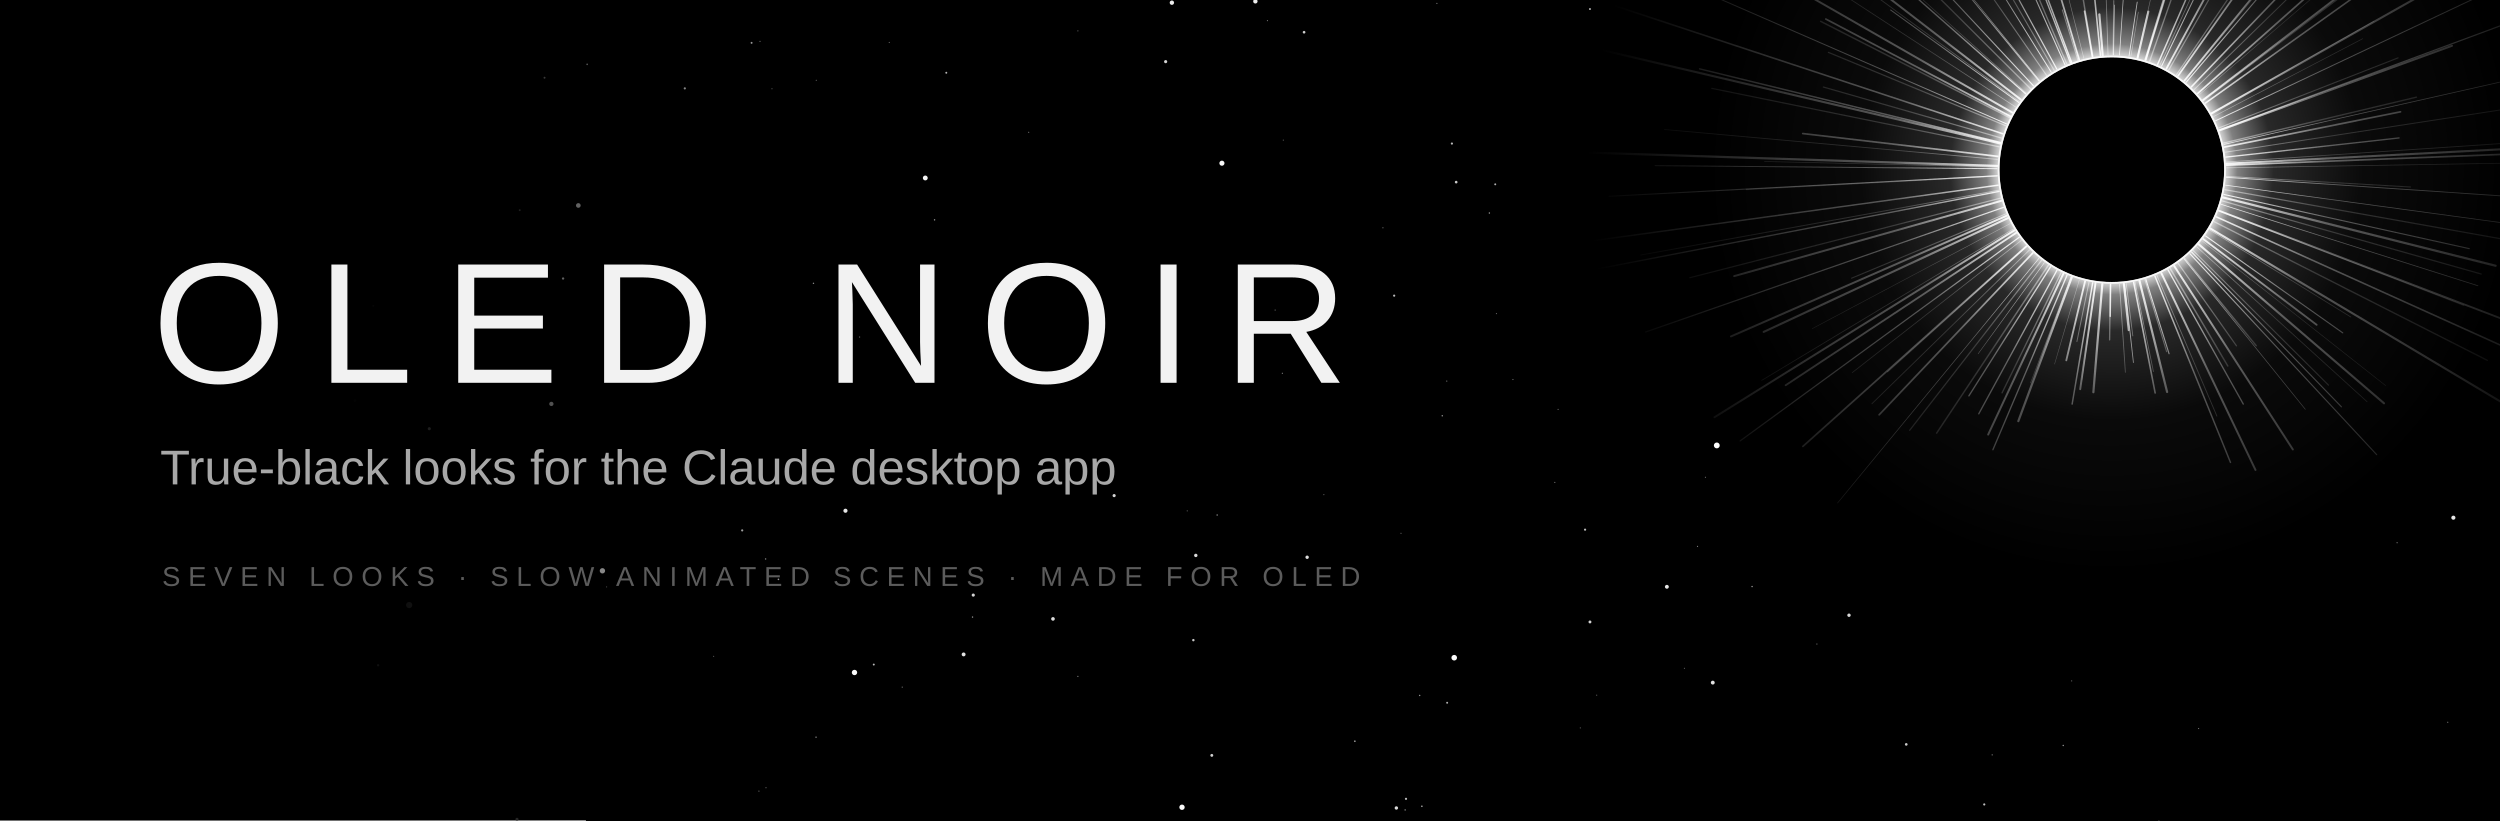
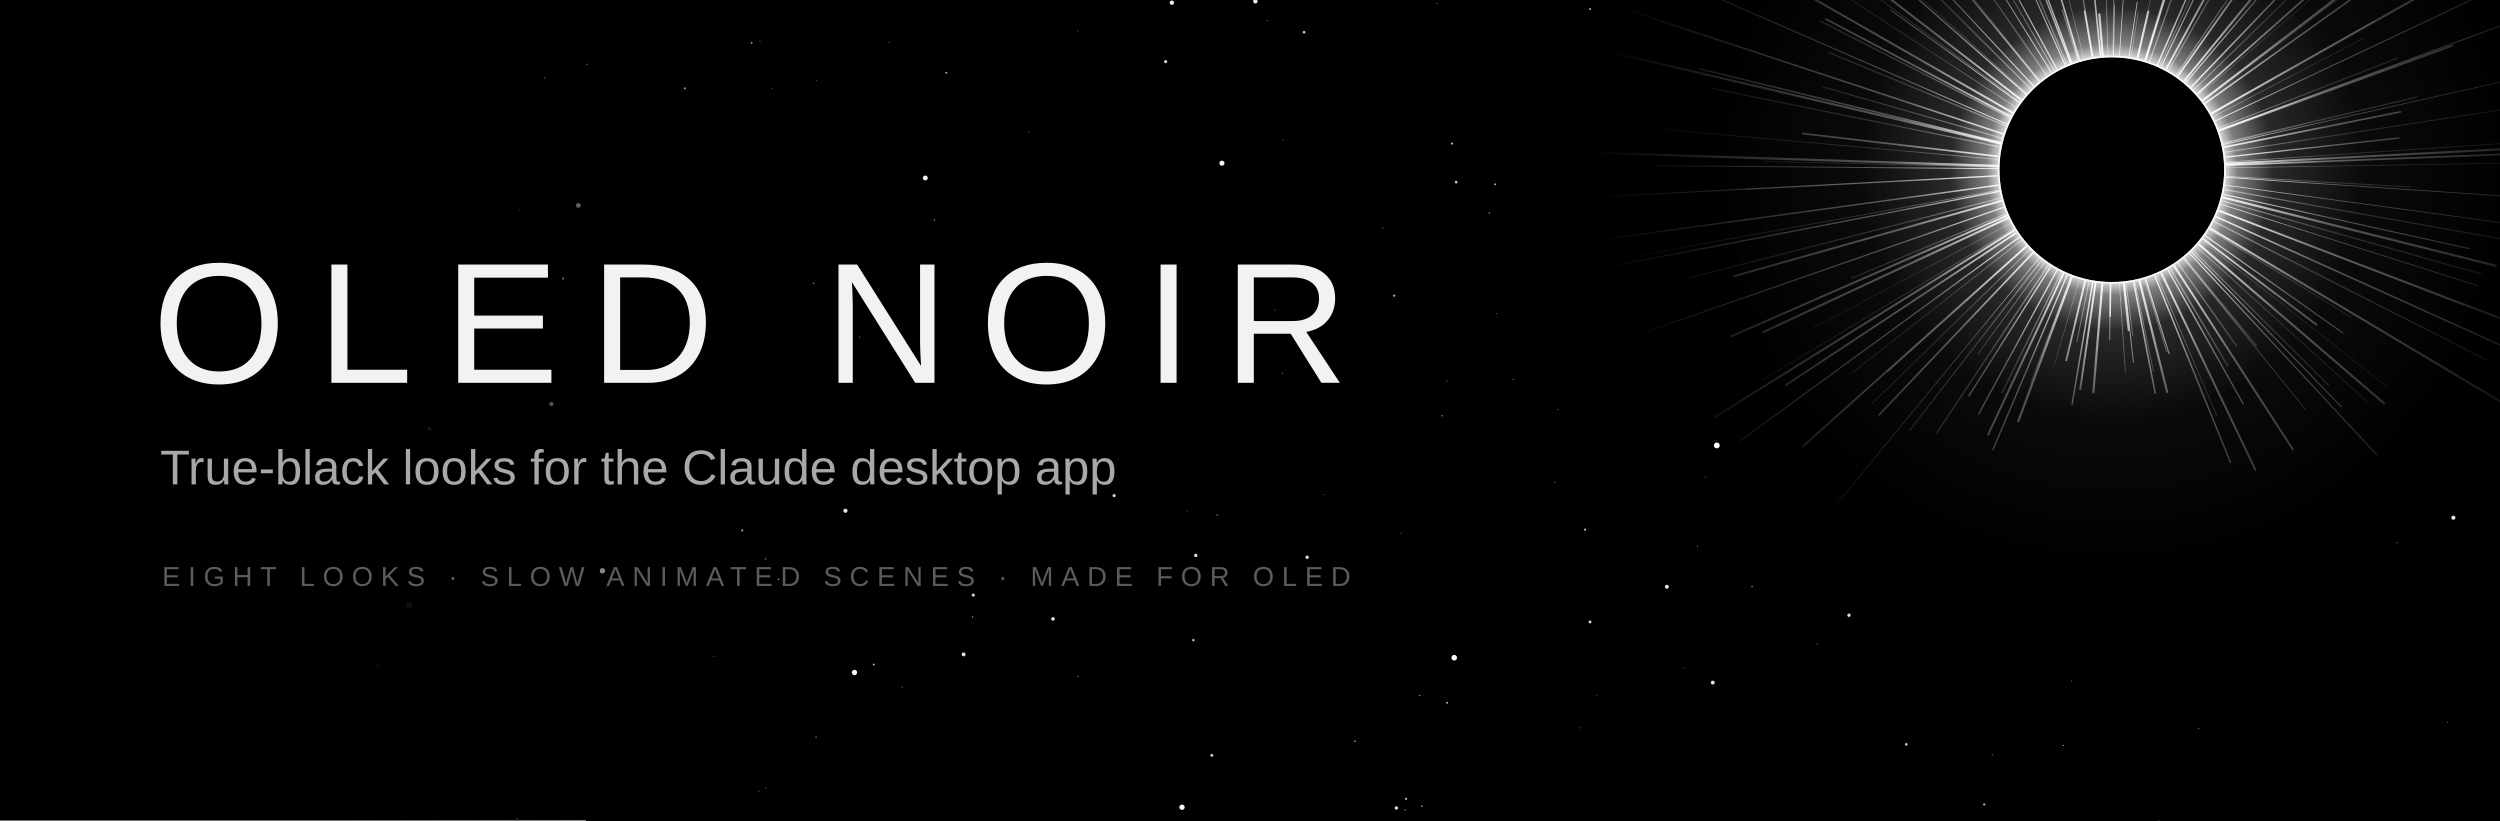
<svg xmlns="http://www.w3.org/2000/svg" viewBox="0 0 1280 420" width="1280" height="420">
  <rect width="1280" height="420" fill="#000" />
  <circle cx="0.0" cy="276.2" r="1.1" fill="#797979" />
  <circle cx="278.8" cy="39.8" r="0.5" fill="#878787" />
  <circle cx="166.5" cy="282.9" r="1.5" fill="#a4a4a4" />
  <circle cx="65.0" cy="72.6" r="0.5" fill="#ababab" />
  <circle cx="149.4" cy="16.2" r="1.5" fill="#7f7f7f" />
  <circle cx="36.7" cy="182.2" r="1.6" fill="#ababab" />
  <circle cx="97.0" cy="266.6" r="0.6" fill="#767676" />
  <circle cx="33.6" cy="212.5" r="0.7" fill="#c2c2c2" />
  <circle cx="131.2" cy="99.7" r="0.9" fill="#aaaaaa" />
  <circle cx="68.5" cy="328.5" r="1.6" fill="#c4c4c4" />
  <circle cx="98.8" cy="383.4" r="0.8" fill="#bbbbbb" />
  <circle cx="108.2" cy="152.6" r="0.5" fill="#8b8b8b" />
  <circle cx="152.7" cy="76.5" r="1.2" fill="#868686" />
  <circle cx="79.3" cy="157.3" r="1.2" fill="#c5c5c5" />
  <circle cx="181.7" cy="205.1" r="0.7" fill="#7a7a7a" />
  <circle cx="219.8" cy="219.5" r="0.8" fill="#a3a3a3" />
  <circle cx="391.9" cy="197.4" r="0.5" fill="#909090" />
  <circle cx="310.3" cy="154.9" r="0.7" fill="#d1d1d1" />
  <circle cx="161.9" cy="239.0" r="0.9" fill="#7d7d7d" />
  <circle cx="296.1" cy="105.2" r="1.2" fill="#c7c7c7" />
  <circle cx="58.4" cy="263.3" r="0.5" fill="#8e8e8e" />
  <circle cx="143.3" cy="62.0" r="0.9" fill="#a8a8a8" />
  <circle cx="418.9" cy="186.0" r="0.5" fill="#9a9a9a" />
  <circle cx="317.1" cy="237.9" r="1.6" fill="#707070" />
  <circle cx="25.4" cy="87.2" r="0.6" fill="#5b5b5b" />
  <circle cx="288.3" cy="142.6" r="0.6" fill="#cdcdcd" />
  <circle cx="322.8" cy="360.5" r="0.5" fill="#676767" />
  <circle cx="282.3" cy="206.8" r="1.1" fill="#b8b8b8" />
  <circle cx="324.6" cy="190.5" r="0.5" fill="#6d6d6d" />
  <circle cx="335.5" cy="26.8" r="0.7" fill="#ababab" />
  <circle cx="191.1" cy="156.6" r="0.5" fill="#5a5a5a" />
  <circle cx="56.4" cy="230.6" r="0.9" fill="#6c6c6c" />
  <circle cx="379.9" cy="246.8" r="0.6" fill="#747474" />
  <circle cx="315.7" cy="170.8" r="1.5" fill="#d3d3d3" />
  <circle cx="209.5" cy="309.8" r="1.6" fill="#707070" />
  <circle cx="399.2" cy="326.4" r="1.1" fill="#b8b8b8" />
  <circle cx="384.9" cy="18.4" r="1.0" fill="#c3c3c3" />
  <circle cx="109.5" cy="185.9" r="0.5" fill="#c1c1c1" />
  <circle cx="264.7" cy="419.5" r="0.8" fill="#646464" />
  <circle cx="266.1" cy="107.6" r="0.5" fill="#525252" />
  <circle cx="100.5" cy="160.5" r="1.6" fill="#525252" />
  <circle cx="59.6" cy="213.5" r="0.5" fill="#b3b3b3" />
  <circle cx="309.7" cy="21.7" r="0.9" fill="#8c8c8c" />
  <circle cx="193.6" cy="340.6" r="0.6" fill="#c4c4c4" />
  <circle cx="111.4" cy="283.7" r="1.5" fill="#777777" />
  <circle cx="314.0" cy="109.8" r="0.5" fill="#acacac" />
  <svg x="300" y="-60" width="1000" height="625" viewBox="0 0 1600 1000" preserveAspectRatio="xMidYMid slice">
    <defs>
      <radialGradient id="ec-fade" gradientUnits="userSpaceOnUse" cx="0" cy="0" r="430">
        <stop offset=".2" stop-color="#fff" stop-opacity=".95" />
        <stop offset=".42" stop-color="#fff" stop-opacity=".32" />
        <stop offset="1" stop-color="#fff" stop-opacity="0" />
      </radialGradient>
      <radialGradient id="ec-glow">
        <stop offset=".27" stop-color="#fff" stop-opacity=".95" />
        <stop offset=".31" stop-color="#fff" stop-opacity=".5" />
        <stop offset=".4" stop-color="#fff" stop-opacity=".16" />
        <stop offset=".62" stop-color="#fff" stop-opacity=".04" />
        <stop offset="1" stop-color="#fff" stop-opacity="0" />
      </radialGradient>
      <radialGradient id="ec-bead-glow">
        <stop offset="0" stop-color="#fff" stop-opacity="1" />
        <stop offset="1" stop-color="#fff" stop-opacity="0" />
      </radialGradient>
    </defs>
    <style>.tw-a{animation:tw-k 5.5s ease-in-out infinite}.tw-b{animation:tw-k 7.5s ease-in-out -2s infinite}.tw-c{animation:tw-k 11s ease-in-out -5s infinite}@keyframes tw-k{0%,100%{opacity:1}50%{opacity:.3}}.ec-spin{animation:ec-turn 300s linear infinite}.ec-spin-back{animation:ec-turn 460s linear reverse infinite}@keyframes ec-turn{to{transform:rotate(360deg)}}.ec-breathe{animation:ec-br 10s ease-in-out infinite}@keyframes ec-br{0%,100%{opacity:.8;transform:scale(1)}50%{opacity:1;transform:scale(1.045)}}.ec-bead{opacity:0;animation:ec-bd 26s ease-in-out infinite}@keyframes ec-bd{0%,76%,100%{opacity:0}86%{opacity:1}95%{opacity:0}}@media (max-aspect-ratio: 3/2){.ec-pos{transform:translate(-110px,0)}}@media (max-aspect-ratio: 1/1){.ec-pos{transform:translate(-330px,-20px)}}@media (prefers-reduced-motion: reduce){*{animation:none!important}}</style>
    <rect width="1600" height="1000" fill="#000" />
    <g>
      <circle cx="885.5" cy="576.7" r="1.6" fill="#e6e6e6" />
      <circle cx="1359.5" cy="820.3" r="0.6" fill="#999999" />
      <circle cx="432.7" cy="502" r="1.3" fill="#d3d3d3" />
      <circle cx="556.5" cy="842.4" r="0.5" fill="#747474" />
      <circle cx="482.6" cy="408.1" r="0.5" fill="#6e6e6e" />
      <circle cx="1041.3" cy="995.4" r="1.2" fill="#cfcfcf" />
      <circle cx="147.2" cy="553.9" r="0.6" fill="#999999" />
      <circle cx="1306.6" cy="935.1" r="1.3" fill="#d6d6d6" />
      <circle cx="667.7" cy="532.9" r="0.5" fill="#626262" />
      <circle cx="899.9" cy="643.5" r="0.5" fill="#5a5a5a" />
      <circle cx="141.7" cy="744.1" r="0.5" fill="#7e7e7e" />
      <circle cx="697.1" cy="98.8" r="0.5" fill="#797979" />
      <circle cx="759.4" cy="406.9" r="0.5" fill="#6f6f6f" />
      <circle cx="147.5" cy="741.3" r="0.5" fill="#747474" />
      <circle cx="159.8" cy="920.2" r="1.9" fill="#f0f0f0" />
      <circle cx="1254" cy="965.9" r="0.7" fill="#a3a3a3" />
      <circle cx="512.7" cy="714.8" r="1.2" fill="#cecece" />
      <circle cx="705.5" cy="671.7" r="0.8" fill="#b1b1b1" />
      <circle cx="157.7" cy="570.6" r="0.7" fill="#a4a4a4" />
      <circle cx="1003.3" cy="955.4" r="1" fill="#c1c1c1" />
      <circle cx="755.2" cy="5" r="0.5" fill="#616161" />
      <circle cx="558.3" cy="112.9" r="0.5" fill="#747474" />
      <circle cx="355.3" cy="806.5" r="1.2" fill="#d2d2d2" />
      <circle cx="564.6" cy="350" r="0.5" fill="#6a6a6a" />
      <circle cx="188.5" cy="699.9" r="0.6" fill="#8e8e8e" />
      <circle cx="259.1" cy="658.9" r="0.5" fill="#7a7a7a" />
      <circle cx="373.4" cy="12.2" r="0.5" fill="#696969" />
      <circle cx="1" cy="148.7" r="0.7" fill="#ababab" />
      <circle cx="521" cy="229.7" r="2.1" fill="#f7f7f7" />
      <circle cx="16.9" cy="576.8" r="0.5" fill="#808080" />
      <circle cx="9.1" cy="71.3" r="0.5" fill="#787878" />
      <circle cx="765" cy="877.9" r="1.2" fill="#d1d1d1" />
      <circle cx="570.5" cy="401.8" r="0.5" fill="#888888" />
      <circle cx="923.1" cy="655.2" r="1.6" fill="#e2e2e2" />
      <circle cx="295.2" cy="155.6" r="0.8" fill="#b3b3b3" />
      <circle cx="705.2" cy="408.2" r="0.5" fill="#7c7c7c" />
      <circle cx="756" cy="996.2" r="0.6" fill="#949494" />
      <circle cx="1483.7" cy="540.6" r="0.5" fill="#808080" />
    </g>
    <g class="tw-a">
      <circle cx="128" cy="530.5" r="0.9" fill="#bebebe" />
      <circle cx="285.6" cy="276.1" r="0.6" fill="#9b9b9b" />
      <circle cx="474.9" cy="146.5" r="1.3" fill="#d5d5d5" />
      <circle cx="711.3" cy="634.8" r="2.3" fill="#fcfcfc" />
      <circle cx="1008.4" cy="623.6" r="0.5" fill="#6f6f6f" />
      <circle cx="657.4" cy="918.8" r="0.9" fill="#bbbbbb" />
      <circle cx="220" cy="646.9" r="2.2" fill="#fafafa" />
      <circle cx="1217.1" cy="653.8" r="0.5" fill="#666666" />
      <circle cx="81" cy="168.4" r="0.9" fill="#bcbcbc" />
      <circle cx="662.1" cy="338.2" r="0.9" fill="#bbbbbb" />
      <circle cx="712.9" cy="245.2" r="1.1" fill="#cbcbcb" />
      <circle cx="1483.2" cy="990.5" r="0.6" fill="#9a9a9a" />
      <circle cx="434.4" cy="63" r="0.7" fill="#a3a3a3" />
      <circle cx="926.4" cy="460.9" r="2.4" fill="#fefefe" />
      <circle cx="403" cy="650.1" r="0.5" fill="#8a8a8a" />
      <circle cx="883.6" cy="808.1" r="0.8" fill="#b4b4b4" />
      <circle cx="480" cy="98.2" r="1.8" fill="#ececec" />
      <circle cx="669.1" cy="905.4" r="0.6" fill="#939393" />
      <circle cx="663.9" cy="757.9" r="1.4" fill="#d9d9d9" />
      <circle cx="629.9" cy="703.2" r="0.7" fill="#a6a6a6" />
      <circle cx="1214.7" cy="931.2" r="0.5" fill="#7a7a7a" />
      <circle cx="278" cy="241.8" r="2" fill="#f4f4f4" />
      <circle cx="110.2" cy="864.2" r="1.7" fill="#e9e9e9" />
      <circle cx="1291.3" cy="950" r="0.5" fill="#636363" />
      <circle cx="628.2" cy="945.7" r="0.9" fill="#bdbdbd" />
      <circle cx="235.8" cy="640.4" r="0.8" fill="#b8b8b8" />
      <circle cx="382.6" cy="603" r="1.5" fill="#dddddd" />
      <circle cx="701.5" cy="436.6" r="0.6" fill="#9c9c9c" />
      <circle cx="1034.7" cy="600" r="1.4" fill="#d9d9d9" />
      <circle cx="79.8" cy="387.3" r="0.5" fill="#6d6d6d" />
      <circle cx="828" cy="665.5" r="0.5" fill="#5d5d5d" />
      <circle cx="326.2" cy="76.5" r="0.6" fill="#909090" />
      <circle cx="488.3" cy="757.3" r="2.2" fill="#fafafa" />
      <circle cx="588.3" cy="122.4" r="1.1" fill="#cdcdcd" />
      <circle cx="822.5" cy="605.5" r="1.2" fill="#d3d3d3" />
      <circle cx="814.6" cy="692.3" r="0.5" fill="#5c5c5c" />
      <circle cx="1525.2" cy="687.7" r="0.5" fill="#787878" />
      <circle cx="1529.8" cy="520.1" r="1.7" fill="#e6e6e6" />
    </g>
    <g class="tw-b">
      <circle cx="818.5" cy="529.9" r="0.9" fill="#bebebe" />
      <circle cx="768.1" cy="843.5" r="0.6" fill="#9f9f9f" />
      <circle cx="1288.6" cy="768.8" r="0.6" fill="#8e8e8e" />
      <circle cx="122.8" cy="841.3" r="0.7" fill="#acacac" />
      <circle cx="745.9" cy="352.9" r="0.5" fill="#626262" />
      <circle cx="671.1" cy="759.5" r="0.6" fill="#8c8c8c" />
      <circle cx="604.2" cy="937.3" r="1.7" fill="#e7e7e7" />
      <circle cx="822.5" cy="103.4" r="0.8" fill="#b6b6b6" />
      <circle cx="1415.1" cy="961.4" r="0.9" fill="#bdbdbd" />
      <circle cx="917.1" cy="487" r="0.5" fill="#6a6a6a" />
      <circle cx="692.8" cy="850.4" r="0.9" fill="#b8b8b8" />
      <circle cx="101.9" cy="84.8" r="2.4" fill="#ffffff" />
      <circle cx="740.1" cy="270.5" r="0.6" fill="#9f9f9f" />
      <circle cx="309.4" cy="632.1" r="1.6" fill="#e2e2e2" />
      <circle cx="548.4" cy="97.1" r="1.8" fill="#ececec" />
      <circle cx="362.7" cy="204.4" r="0.5" fill="#717171" />
      <circle cx="831.6" cy="876.1" r="0.5" fill="#636363" />
      <circle cx="141.4" cy="937" r="0.8" fill="#b5b5b5" />
      <circle cx="910.6" cy="543.6" r="0.5" fill="#858585" />
      <circle cx="691.1" cy="782.9" r="0.9" fill="#bdbdbd" />
      <circle cx="1212.3" cy="922.2" r="0.6" fill="#909090" />
      <circle cx="135.7" cy="131.1" r="0.8" fill="#b0b0b0" />
      <circle cx="459.8" cy="900" r="0.5" fill="#6a6a6a" />
      <circle cx="590.8" cy="552.5" r="1.4" fill="#dddddd" />
      <circle cx="497.6" cy="620.4" r="1" fill="#c6c6c6" />
      <circle cx="674.2" cy="965.8" r="0.6" fill="#8d8d8d" />
      <circle cx="104.6" cy="633.7" r="0.5" fill="#6f6f6f" />
      <circle cx="241" cy="906.1" r="0.6" fill="#9c9c9c" />
      <circle cx="419.4" cy="61.3" r="0.5" fill="#8b8b8b" />
      <circle cx="744.9" cy="247" r="0.8" fill="#b0b0b0" />
      <circle cx="1152" cy="714.4" r="0.5" fill="#898989" />
      <circle cx="1081.6" cy="705.8" r="1.1" fill="#c9c9c9" />
      <circle cx="336.5" cy="931.8" r="2.2" fill="#f9f9f9" />
      <circle cx="186.4" cy="328.1" r="0.6" fill="#8d8d8d" />
      <circle cx="1124.6" cy="824.6" r="0.6" fill="#989898" />
      <circle cx="403" cy="121.3" r="0.5" fill="#5e5e5e" />
      <circle cx="769.1" cy="939.6" r="0.5" fill="#717171" />
      <circle cx="671.8" cy="750.4" r="0.9" fill="#bebebe" />
      <circle cx="683" cy="665.7" r="0.6" fill="#999999" />
      <circle cx="1187.9" cy="777.4" r="0.8" fill="#b5b5b5" />
      <circle cx="188.7" cy="161.8" r="0.5" fill="#5f5f5f" />
      <circle cx="796.4" cy="431.4" r="0.5" fill="#676767" />
      <circle cx="317.3" cy="583.5" r="1.3" fill="#d3d3d3" />
    </g>
    <g class="tw-c">
      <circle cx="955.3" cy="576.5" r="0.6" fill="#9f9f9f" />
      <circle cx="402.7" cy="56.2" r="1.3" fill="#d4d4d4" />
      <circle cx="492.6" cy="514.5" r="0.5" fill="#5b5b5b" />
      <circle cx="793.7" cy="491.2" r="0.5" fill="#757575" />
      <circle cx="1126.3" cy="834.8" r="2" fill="#f2f2f2" />
      <circle cx="263.7" cy="822" r="0.5" fill="#707070" />
      <circle cx="1210.2" cy="706.7" r="0.6" fill="#999999" />
      <circle cx="13.5" cy="563.6" r="2.2" fill="#f9f9f9" />
      <circle cx="370.5" cy="934.3" r="0.5" fill="#676767" />
      <circle cx="224.2" cy="372.1" r="0.5" fill="#707070" />
      <circle cx="684.8" cy="756.5" r="0.7" fill="#a1a1a1" />
      <circle cx="152.4" cy="168.7" r="0.5" fill="#5d5d5d" />
      <circle cx="1145.5" cy="755" r="0.9" fill="#bfbfbf" />
      <circle cx="102.2" cy="59.2" r="0.6" fill="#9b9b9b" />
      <circle cx="142.6" cy="129.9" r="0.5" fill="#7e7e7e" />
      <circle cx="248.5" cy="130.8" r="0.5" fill="#656565" />
      <circle cx="592.6" cy="12.2" r="0.5" fill="#7f7f7f" />
      <circle cx="604.5" cy="501.2" r="0.5" fill="#5d5d5d" />
      <circle cx="571.3" cy="210.8" r="0.5" fill="#5c5c5c" />
      <circle cx="212.6" cy="514.4" r="1.7" fill="#e7e7e7" />
      <circle cx="517.1" cy="517.9" r="0.6" fill="#909090" />
      <circle cx="671.8" cy="892.8" r="0.6" fill="#9a9a9a" />
      <circle cx="439.1" cy="54.4" r="0.6" fill="#929292" />
      <circle cx="1321.1" cy="692.8" r="0.5" fill="#737373" />
      <circle cx="14.8" cy="934" r="1.7" fill="#e9e9e9" />
      <circle cx="652.9" cy="282.6" r="0.5" fill="#6f6f6f" />
      <circle cx="709.4" cy="213.6" r="0.9" fill="#b8b8b8" />
      <circle cx="316.7" cy="601.5" r="0.6" fill="#979797" />
      <circle cx="518.7" cy="770.9" r="1" fill="#c7c7c7" />
      <circle cx="755.7" cy="86.2" r="0.7" fill="#a9a9a9" />
      <circle cx="499.6" cy="551" r="1.4" fill="#d9d9d9" />
    </g>
    <g class="ec-pos">
      <g transform="translate(1250 235)">
        <circle class="ec-breathe" r="330" fill="url(#ec-glow)" />
        <g class="ec-spin" stroke="url(#ec-fade)" stroke-linecap="round" fill="none">
          <path d="M93.9 -3.7L479.9 -18.8" stroke-width="1.4" />
          <path d="M93.8 6.3L367 24.7" stroke-width="0.7" />
          <path d="M93.1 12.7L328.5 44.7" stroke-width="0.6" />
          <path d="M91.8 20.3L292.8 64.7" stroke-width="0.9" />
          <path d="M91.2 22.8L314.4 78.7" stroke-width="1.8" />
          <path d="M89.6 28.4L299.9 95.1" stroke-width="0.6" />
          <path d="M87.8 33.6L335.3 128.2" stroke-width="1.5" />
          <path d="M85.7 38.7L355 160.3" stroke-width="1.3" />
          <path d="M80.7 48.2L334 199.3" stroke-width="1.7" />
          <path d="M76.8 54.3L189.2 133.7" stroke-width="0.9" />
          <path d="M74.9 56.8L167.8 127.1" stroke-width="1.5" />
          <path d="M71.3 61.2L223 191.4" stroke-width="1.7" />
          <path d="M65.4 67.5L188.1 194.3" stroke-width="0.9" />
          <path d="M64 68.9L217 233.5" stroke-width="0.9" />
          <path d="M59.1 73.1L158.5 196.3" stroke-width="0.5" />
          <path d="M51.1 78.9L148.3 229.2" stroke-width="1.6" />
          <path d="M46 82L107.7 192" stroke-width="1.1" />
          <path d="M40.6 84.8L117.7 246" stroke-width="1.6" />
          <path d="M35.3 87.1L97.2 239.8" stroke-width="1.2" />
          <path d="M27.9 89.8L46.9 150.8" stroke-width="0.9" />
          <path d="M22.7 91.2L45.3 182.1" stroke-width="1.8" />
          <path d="M17.9 92.3L35.5 182.9" stroke-width="1.3" />
          <path d="M10.5 93.4L17.7 158" stroke-width="0.7" />
          <path d="M9.8 93.5L13.8 131.5" stroke-width="1.6" />
          <path d="M-1 94L-1.3 120.1" stroke-width="1.2" />
          <path d="M-7.8 93.7L-15.1 182.3" stroke-width="1.8" />
          <path d="M-13.4 93L-25.9 179.8" stroke-width="1.6" />
          <path d="M-15.7 92.7L-32.5 192" stroke-width="1.2" />
          <path d="M-21.9 91.4L-37.3 156.2" stroke-width="1.5" />
          <path d="M-32.8 88.1L-76.6 206" stroke-width="1.8" />
          <path d="M-36.7 86.5L-97.4 229.4" stroke-width="1.1" />
          <path d="M-39.7 85.2L-101.3 217" stroke-width="1.6" />
          <path d="M-45 82.5L-109 200" stroke-width="1.1" />
          <path d="M-50.2 79.5L-117.1 185.3" stroke-width="1.1" />
          <path d="M-55.2 76.1L-109.5 150.8" stroke-width="0.4" />
          <path d="M-59.7 72.6L-224.7 273.1" stroke-width="0.5" />
          <path d="M-64.7 68.2L-190.6 200.8" stroke-width="1.4" />
          <path d="M-70 62.7L-253.1 226.7" stroke-width="1.4" />
          <path d="M-75.9 55.4L-304.5 222.2" stroke-width="1" />
          <path d="M-78.4 51.8L-267.2 176.6" stroke-width="1.5" />
          <path d="M-79.8 49.7L-325.5 202.8" stroke-width="1.6" />
          <path d="M-85.2 39.7L-285.2 132.9" stroke-width="1.7" />
          <path d="M-86.1 37.7L-312 136.6" stroke-width="1.6" />
          <path d="M-88.8 30.9L-382 133" stroke-width="1" />
          <path d="M-90.5 25.5L-309.4 87.2" stroke-width="1.6" />
          <path d="M-92.3 17.8L-483.2 93.2" stroke-width="1.1" />
          <path d="M-93.1 12.7L-497.5 68.1" stroke-width="1.2" />
          <path d="M-93.9 5L-411.8 21.8" stroke-width="0.9" />
          <path d="M-94 -0.8L-374.1 -3.3" stroke-width="0.8" />
          <path d="M-93.9 -3.1L-453.9 -14.8" stroke-width="1.8" />
          <path d="M-93.4 -10.9L-253.2 -29.6" stroke-width="1.4" />
          <path d="M-91.5 -21.5L-460.4 -108" stroke-width="1.7" />
          <path d="M-91.3 -22.3L-337.7 -82.6" stroke-width="1.2" />
          <path d="M-89.3 -29.4L-418.8 -138.1" stroke-width="1.3" />
          <path d="M-86.2 -37.5L-351.3 -153" stroke-width="0.8" />
          <path d="M-83.2 -43.8L-234.3 -123.4" stroke-width="1.4" />
          <path d="M-81.5 -46.8L-305.7 -175.3" stroke-width="1.6" />
          <path d="M-76.2 -55L-181.2 -130.8" stroke-width="0.8" />
          <path d="M-74.5 -57.4L-303.2 -233.6" stroke-width="1.6" />
          <path d="M-70.5 -62.1L-216.2 -190.5" stroke-width="1.1" />
          <path d="M-64.2 -68.7L-228.6 -244.7" stroke-width="0.9" />
          <path d="M-59.6 -72.7L-216 -263.2" stroke-width="0.4" />
          <path d="M-59.2 -73L-144.6 -178.4" stroke-width="0.5" />
          <path d="M-49.6 -79.8L-123.5 -198.7" stroke-width="0.8" />
          <path d="M-45.1 -82.5L-96.7 -177" stroke-width="1" />
          <path d="M-38.3 -85.8L-63.9 -143.2" stroke-width="0.9" />
          <path d="M-34 -87.7L-71.7 -185" stroke-width="1.1" />
          <path d="M-33 -88L-67.8 -180.9" stroke-width="1.2" />
          <path d="M-26.7 -90.1L-54.9 -185.1" stroke-width="1.4" />
          <path d="M-15.9 -92.6L-22.3 -129.8" stroke-width="1.4" />
          <path d="M-9.3 -93.5L-14.5 -145.3" stroke-width="1.3" />
          <path d="M-7.5 -93.7L-10.2 -127.2" stroke-width="1.8" />
          <path d="M1.5 -94L2.1 -134.9" stroke-width="0.5" />
          <path d="M6.3 -93.8L10 -149.5" stroke-width="0.6" />
          <path d="M14.1 -92.9L20.8 -137.3" stroke-width="0.7" />
          <path d="M21.1 -91.6L29.9 -129.5" stroke-width="1.7" />
          <path d="M27.4 -89.9L54.7 -179.7" stroke-width="1.4" />
          <path d="M27.9 -89.8L50.4 -162.4" stroke-width="1.2" />
          <path d="M37.5 -86.2L80 -183.8" stroke-width="1.2" />
          <path d="M40.7 -84.7L95.3 -198.5" stroke-width="0.8" />
          <path d="M44.7 -82.7L95.1 -175.7" stroke-width="1.5" />
          <path d="M54.2 -76.8L175.8 -248.9" stroke-width="1.4" />
          <path d="M59.4 -72.9L190.2 -233.4" stroke-width="1.4" />
          <path d="M60.9 -71.6L185.8 -218.5" stroke-width="0.9" />
          <path d="M65.1 -67.8L206.5 -215.2" stroke-width="1.3" />
          <path d="M70.3 -62.4L201.6 -178.9" stroke-width="1.4" />
          <path d="M74.7 -57.1L231.2 -176.9" stroke-width="1.5" />
          <path d="M76.6 -54.5L270.3 -192.6" stroke-width="1.3" />
          <path d="M81.9 -46.2L258.5 -145.8" stroke-width="1.7" />
          <path d="M85 -40.1L356.8 -168.5" stroke-width="0.8" />
          <path d="M88.2 -32.6L372.6 -138" stroke-width="1" />
          <path d="M88.3 -32.2L278.7 -101.5" stroke-width="1.6" />
          <path d="M91.7 -20.7L476 -107.4" stroke-width="0.6" />
          <path d="M92.2 -18.5L236.5 -47.4" stroke-width="1.4" />
          <path d="M93.4 -10.3L235.3 -26" stroke-width="1.1" />
          <path d="M93.9 -4.9L380.1 -19.9" stroke-width="1.7" />
        </g>
        <g class="ec-spin-back" stroke="url(#ec-fade)" stroke-linecap="round" fill="none" opacity=".55">
          <path d="M94 -1.5L338.2 -5.6" stroke-width="0.6" />
          <path d="M93.8 5.5L244.7 14.2" stroke-width="0.8" />
          <path d="M92.6 16.4L356.2 63.3" stroke-width="1" />
          <path d="M90.5 25.6L302.6 85.5" stroke-width="1" />
          <path d="M87.7 33.8L288.3 111.2" stroke-width="0.9" />
          <path d="M83.8 42.6L307.6 156.2" stroke-width="1.1" />
          <path d="M80 49.3L195.8 120.7" stroke-width="0.6" />
          <path d="M73.8 58.2L224.3 176.9" stroke-width="0.4" />
          <path d="M69.6 63.2L209.1 190.1" stroke-width="0.6" />
          <path d="M66.7 66.3L177.5 176.5" stroke-width="0.9" />
          <path d="M59.6 72.7L118.3 144.2" stroke-width="1.2" />
          <path d="M54.3 76.7L102.1 144.3" stroke-width="1" />
          <path d="M47.8 80.9L95 160.8" stroke-width="1.2" />
          <path d="M36.9 86.5L86.1 201.9" stroke-width="0.7" />
          <path d="M27.1 90L44.9 149.1" stroke-width="0.9" />
          <path d="M19 92.1L34.1 165.4" stroke-width="0.7" />
          <path d="M11.8 93.3L17.2 136.2" stroke-width="0.7" />
          <path d="M6.3 93.8L11.1 166" stroke-width="0.7" />
          <path d="M-1.2 94L-1.8 139.4" stroke-width="1.1" />
          <path d="M-13.2 93.1L-24.5 172.4" stroke-width="0.4" />
          <path d="M-18.7 92.1L-28.6 140.8" stroke-width="0.8" />
          <path d="M-26.6 90.2L-46.9 159.3" stroke-width="0.4" />
          <path d="M-33.5 87.8L-66.6 174.7" stroke-width="0.6" />
          <path d="M-41.5 84.3L-89.9 182.8" stroke-width="1.1" />
          <path d="M-52 78.3L-143.5 215.8" stroke-width="1.2" />
          <path d="M-57.6 74.3L-165.6 213.5" stroke-width="1" />
          <path d="M-67.3 65.6L-196.5 191.7" stroke-width="0.7" />
          <path d="M-69.8 63L-183.7 165.6" stroke-width="1" />
          <path d="M-74.1 57.9L-212.6 166.2" stroke-width="0.6" />
          <path d="M-80.5 48.5L-286.8 172.6" stroke-width="0.6" />
          <path d="M-83 44L-245.4 130.2" stroke-width="0.4" />
          <path d="M-86.8 36.2L-213.2 88.9" stroke-width="0.9" />
          <path d="M-91.1 23.3L-345.7 88.5" stroke-width="1" />
          <path d="M-92.5 16.8L-385.9 69.9" stroke-width="0.8" />
          <path d="M-93.9 5.1L-299.3 16.2" stroke-width="1.1" />
          <path d="M-94 -2.2L-284.5 -6.7" stroke-width="0.6" />
          <path d="M-93.6 -8.4L-366.5 -32.9" stroke-width="0.7" />
          <path d="M-92.1 -18.7L-327.7 -66.6" stroke-width="1" />
          <path d="M-90.4 -25.9L-236.3 -67.7" stroke-width="1" />
          <path d="M-86.9 -36L-232.2 -96.1" stroke-width="1" />
          <path d="M-83.8 -42.7L-238.5 -121.5" stroke-width="1.2" />
          <path d="M-78.7 -51.3L-222.8 -145.2" stroke-width="0.6" />
          <path d="M-75.7 -55.7L-212.2 -156" stroke-width="0.7" />
          <path d="M-69.9 -62.8L-216 -194.2" stroke-width="0.5" />
          <path d="M-66.6 -66.3L-154.9 -154.2" stroke-width="1.1" />
          <path d="M-59.7 -72.6L-140.7 -171.3" stroke-width="1" />
          <path d="M-53.5 -77.3L-108.8 -157.1" stroke-width="0.9" />
          <path d="M-47.2 -81.3L-103 -177.6" stroke-width="0.9" />
          <path d="M-36.9 -86.5L-70.4 -165.2" stroke-width="1.1" />
          <path d="M-27.8 -89.8L-40.5 -130.8" stroke-width="0.9" />
          <path d="M-22.9 -91.2L-37.7 -149.7" stroke-width="0.5" />
          <path d="M-15.6 -92.7L-26.5 -158" stroke-width="1.2" />
          <path d="M-3.1 -94L-5.2 -159.4" stroke-width="0.7" />
          <path d="M1.1 -94L1.6 -138.5" stroke-width="0.9" />
          <path d="M15.6 -92.7L21.7 -129.1" stroke-width="0.5" />
          <path d="M20.8 -91.7L41.1 -180.7" stroke-width="0.5" />
          <path d="M31 -88.8L67.1 -192.2" stroke-width="1.1" />
          <path d="M39.3 -85.4L70 -152.3" stroke-width="0.6" />
          <path d="M46.6 -81.6L85.8 -150.4" stroke-width="1" />
          <path d="M52.9 -77.7L117.5 -172.7" stroke-width="1" />
          <path d="M59.8 -72.6L138.7 -168.4" stroke-width="0.5" />
          <path d="M67.4 -65.6L177.7 -173" stroke-width="0.8" />
          <path d="M71.4 -61.2L170.8 -146.4" stroke-width="0.4" />
          <path d="M75 -56.7L256 -193.5" stroke-width="1.2" />
          <path d="M81.8 -46.3L214.7 -121.6" stroke-width="0.7" />
          <path d="M83.3 -43.5L205.5 -107.3" stroke-width="0.5" />
          <path d="M87.6 -34.2L234.5 -91.6" stroke-width="0.9" />
          <path d="M91.4 -21.8L249.5 -59.4" stroke-width="1.1" />
          <path d="M92.9 -14.3L370.1 -56.9" stroke-width="0.8" />
          <path d="M93.8 -6.3L381.6 -25.6" stroke-width="0.7" />
        </g>
        <circle r="92" fill="#000" />
        <circle r="92.8" fill="none" stroke="#fff" stroke-opacity=".85" stroke-width="1.4" />
        <g class="ec-bead">
          <circle cx="-58.4" cy="-72.4" r="16" fill="url(#ec-bead-glow)" />
          <circle cx="-58.4" cy="-72.4" r="2.6" fill="#fff" />
        </g>
      </g>
    </g>
  </svg>
  <linearGradient id="bn-fade" x1="0" x2="1">
    <stop offset=".25" stop-color="#000" />
    <stop offset=".6" stop-color="#000" stop-opacity="0" />
  </linearGradient>
  <rect width="700" height="420" fill="url(#bn-fade)" />
  <g font-family="Segoe UI, Helvetica Neue, Arial, sans-serif">
    <text x="78" y="196" font-size="88" font-weight="300" letter-spacing="16" fill="#f2f2f2">OLED NOIR</text>
    <text x="82" y="248" font-size="25" fill="#a8a8a8">True-black looks for the Claude desktop app</text>
-     <text x="83" y="300" font-size="14" letter-spacing="4" fill="#5c5c5c">SEVEN LOOKS · SLOW ANIMATED SCENES · MADE FOR OLED</text>
+     <text x="83" y="300" font-size="14" letter-spacing="4" fill="#5c5c5c">EIGHT LOOKS · SLOW ANIMATED SCENES · MADE FOR OLED</text>
  </g>
</svg>
